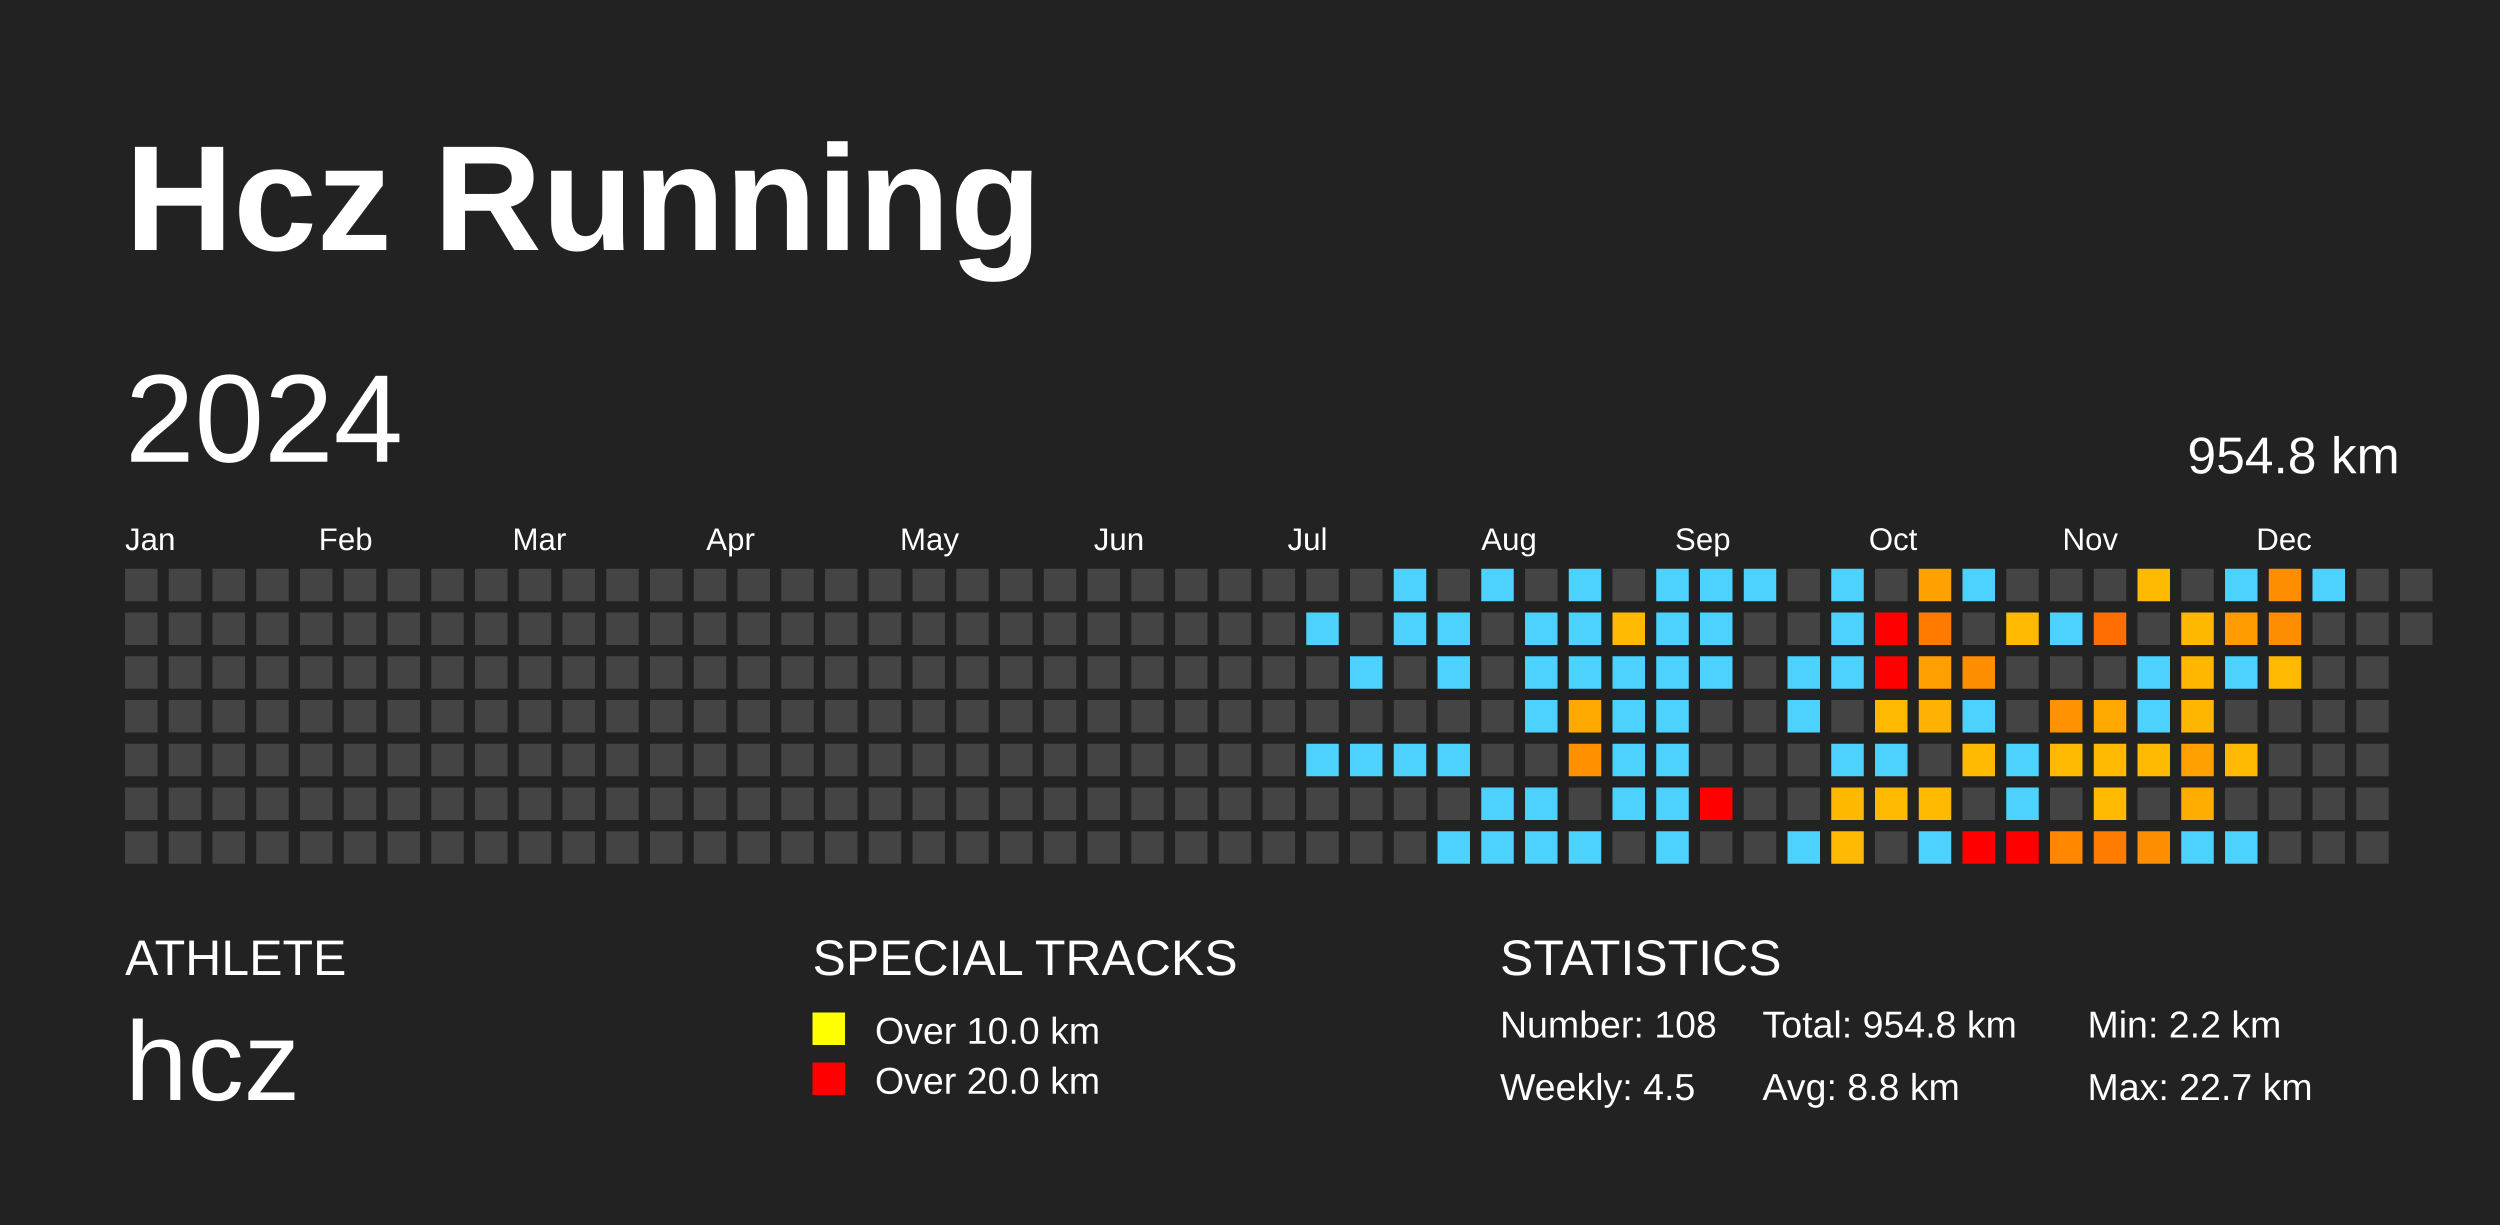
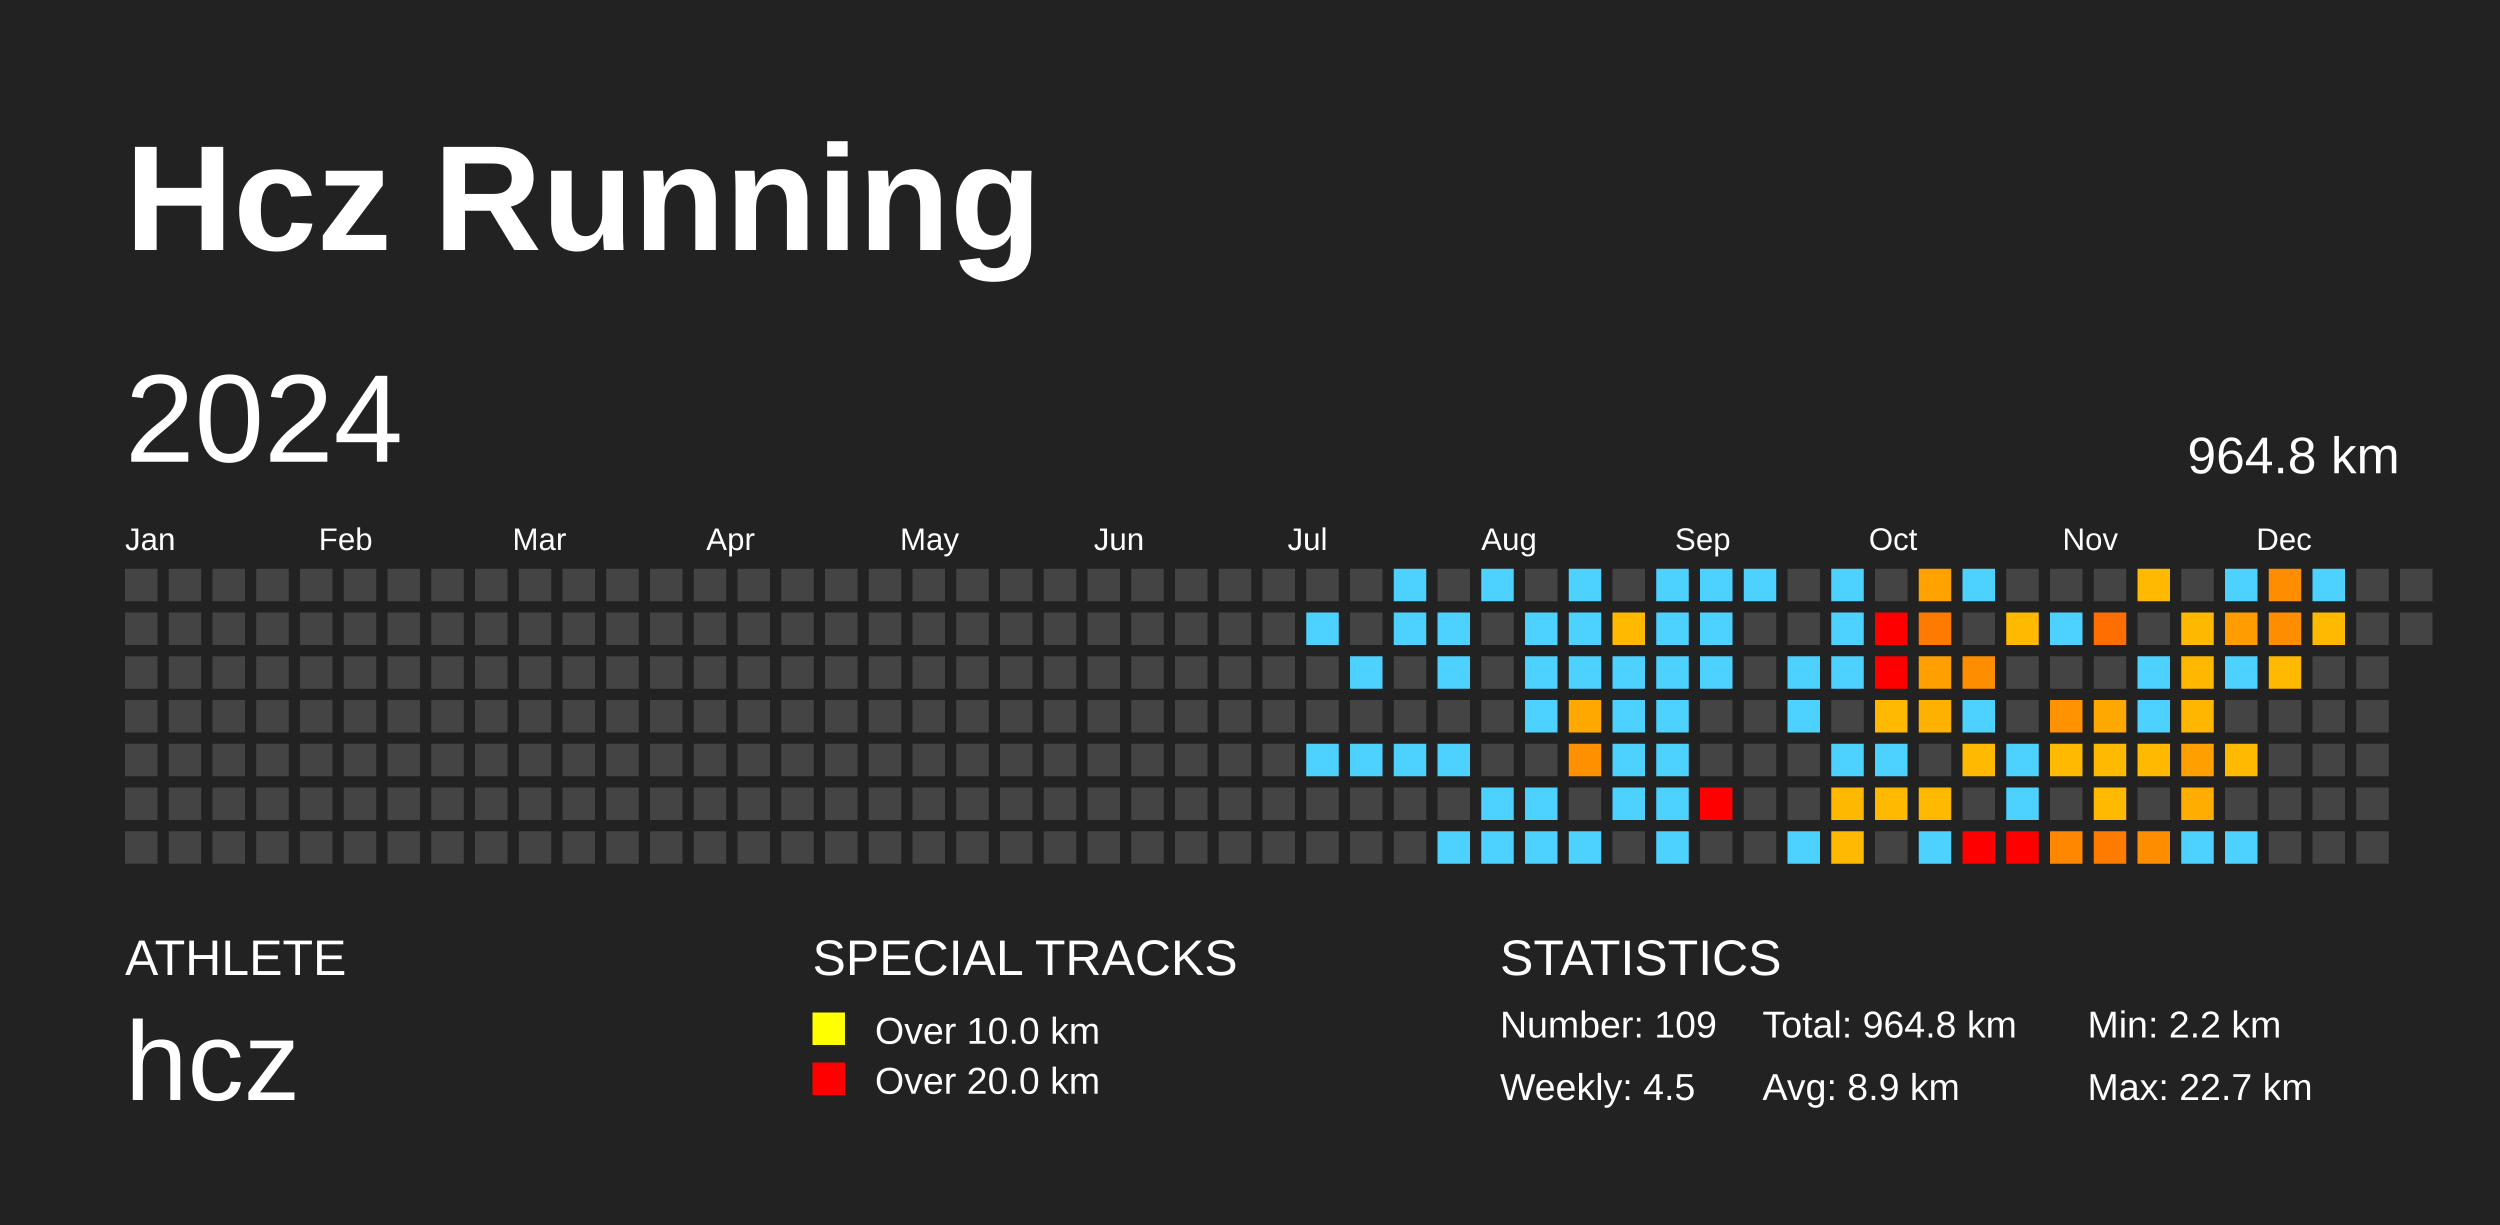
<svg xmlns="http://www.w3.org/2000/svg" baseProfile="full" height="98mm" version="1.1" viewBox="0,0,200,98" width="200mm">
  <defs />
  <rect fill="#222222" height="98" width="200" x="0" y="0" />
  <text fill="#FFFFFF" style="font-size:12px; font-family:Arial; font-weight:bold;" x="10" y="20">Hcz Running</text>
  <text fill="#FFFFFF" style="font-size:4px; font-family:Arial" x="10" y="78">ATHLETE</text>
  <text fill="#FFFFFF" style="font-size:9px; font-family:Arial" x="10" y="88">hcz</text>
  <text fill="#FFFFFF" style="font-size:4px; font-family:Arial" x="65" y="78">SPECIAL TRACKS</text>
  <rect fill="yellow" height="2.6" width="2.6" x="65" y="81" />
  <text fill="#FFFFFF" style="font-size:3px; font-family:Arial" x="70" y="83.5">Over 10.0 km</text>
  <rect fill="red" height="2.6" width="2.6" x="65" y="85" />
  <text fill="#FFFFFF" style="font-size:3px; font-family:Arial" x="70" y="87.5">Over 20.0 km</text>
  <text fill="#FFFFFF" style="font-size:4px; font-family:Arial" x="120" y="78">STATISTICS</text>
-   <text fill="#FFFFFF" style="font-size:3px; font-family:Arial" x="120" y="83">Number: 108</text>
+   <text fill="#FFFFFF" style="font-size:3px; font-family:Arial" x="120" y="83">Number: 109</text>
  <text fill="#FFFFFF" style="font-size:3px; font-family:Arial" x="120" y="88">Weekly: 4.5</text>
-   <text fill="#FFFFFF" style="font-size:3px; font-family:Arial" x="141" y="83">Total: 954.8 km</text>
-   <text fill="#FFFFFF" style="font-size:3px; font-family:Arial" x="141" y="88">Avg: 8.8 km</text>
+   <text fill="#FFFFFF" style="font-size:3px; font-family:Arial" x="141" y="83">Total: 964.8 km</text>
+   <text fill="#FFFFFF" style="font-size:3px; font-family:Arial" x="141" y="88">Avg: 8.9 km</text>
  <text fill="#FFFFFF" style="font-size:3px; font-family:Arial" x="167" y="83">Min: 2.2 km</text>
  <text fill="#FFFFFF" style="font-size:3px; font-family:Arial" x="167" y="88">Max: 22.7 km</text>
  <text dominant-baseline="hanging" fill="#FFFFFF" style="font-size:10.0px; font-family:Arial;" x="10" y="30">2024</text>
-   <text dominant-baseline="hanging" fill="#FFFFFF" style="font-size:4.125px; font-family:Arial;" x="175" y="35">954.8 km</text>
+   <text dominant-baseline="hanging" fill="#FFFFFF" style="font-size:4.125px; font-family:Arial;" x="175" y="35">964.8 km</text>
  <text fill="#FFFFFF" style="font-size:2.5px; font-family:Arial" x="10.0" y="44">Jan</text>
  <text fill="#FFFFFF" style="font-size:2.5px; font-family:Arial" x="25.5" y="44">Feb</text>
  <text fill="#FFFFFF" style="font-size:2.5px; font-family:Arial" x="41.0" y="44">Mar</text>
  <text fill="#FFFFFF" style="font-size:2.5px; font-family:Arial" x="56.5" y="44">Apr</text>
  <text fill="#FFFFFF" style="font-size:2.5px; font-family:Arial" x="72.0" y="44">May</text>
  <text fill="#FFFFFF" style="font-size:2.5px; font-family:Arial" x="87.5" y="44">Jun</text>
  <text fill="#FFFFFF" style="font-size:2.5px; font-family:Arial" x="103.0" y="44">Jul</text>
  <text fill="#FFFFFF" style="font-size:2.5px; font-family:Arial" x="118.5" y="44">Aug</text>
  <text fill="#FFFFFF" style="font-size:2.5px; font-family:Arial" x="134.0" y="44">Sep</text>
  <text fill="#FFFFFF" style="font-size:2.5px; font-family:Arial" x="149.5" y="44">Oct</text>
  <text fill="#FFFFFF" style="font-size:2.5px; font-family:Arial" x="165.0" y="44">Nov</text>
  <text fill="#FFFFFF" style="font-size:2.5px; font-family:Arial" x="180.5" y="44">Dec</text>
  <rect fill="#444444" height="2.6" width="2.6" x="10.0" y="45.5" />
  <rect fill="#444444" height="2.6" width="2.6" x="10.0" y="49.0" />
  <rect fill="#444444" height="2.6" width="2.6" x="10.0" y="52.5" />
  <rect fill="#444444" height="2.6" width="2.6" x="10.0" y="56.0" />
  <rect fill="#444444" height="2.6" width="2.6" x="10.0" y="59.5" />
  <rect fill="#444444" height="2.6" width="2.6" x="10.0" y="63.0" />
  <rect fill="#444444" height="2.6" width="2.6" x="10.0" y="66.5" />
  <rect fill="#444444" height="2.6" width="2.6" x="13.5" y="45.5" />
  <rect fill="#444444" height="2.6" width="2.6" x="13.5" y="49.0" />
  <rect fill="#444444" height="2.6" width="2.6" x="13.5" y="52.5" />
  <rect fill="#444444" height="2.6" width="2.6" x="13.5" y="56.0" />
  <rect fill="#444444" height="2.6" width="2.6" x="13.5" y="59.5" />
  <rect fill="#444444" height="2.6" width="2.6" x="13.5" y="63.0" />
  <rect fill="#444444" height="2.6" width="2.6" x="13.5" y="66.5" />
  <rect fill="#444444" height="2.6" width="2.6" x="17.0" y="45.5" />
  <rect fill="#444444" height="2.6" width="2.6" x="17.0" y="49.0" />
  <rect fill="#444444" height="2.6" width="2.6" x="17.0" y="52.5" />
  <rect fill="#444444" height="2.6" width="2.6" x="17.0" y="56.0" />
  <rect fill="#444444" height="2.6" width="2.6" x="17.0" y="59.5" />
  <rect fill="#444444" height="2.6" width="2.6" x="17.0" y="63.0" />
  <rect fill="#444444" height="2.6" width="2.6" x="17.0" y="66.5" />
  <rect fill="#444444" height="2.6" width="2.6" x="20.5" y="45.5" />
  <rect fill="#444444" height="2.6" width="2.6" x="20.5" y="49.0" />
  <rect fill="#444444" height="2.6" width="2.6" x="20.5" y="52.5" />
  <rect fill="#444444" height="2.6" width="2.6" x="20.5" y="56.0" />
  <rect fill="#444444" height="2.6" width="2.6" x="20.5" y="59.5" />
  <rect fill="#444444" height="2.6" width="2.6" x="20.5" y="63.0" />
  <rect fill="#444444" height="2.6" width="2.6" x="20.5" y="66.5" />
  <rect fill="#444444" height="2.6" width="2.6" x="24.0" y="45.5" />
  <rect fill="#444444" height="2.6" width="2.6" x="24.0" y="49.0" />
  <rect fill="#444444" height="2.6" width="2.6" x="24.0" y="52.5" />
  <rect fill="#444444" height="2.6" width="2.6" x="24.0" y="56.0" />
  <rect fill="#444444" height="2.6" width="2.6" x="24.0" y="59.5" />
  <rect fill="#444444" height="2.6" width="2.6" x="24.0" y="63.0" />
  <rect fill="#444444" height="2.6" width="2.6" x="24.0" y="66.5" />
  <rect fill="#444444" height="2.6" width="2.6" x="27.5" y="45.5" />
  <rect fill="#444444" height="2.6" width="2.6" x="27.5" y="49.0" />
  <rect fill="#444444" height="2.6" width="2.6" x="27.5" y="52.5" />
  <rect fill="#444444" height="2.6" width="2.6" x="27.5" y="56.0" />
  <rect fill="#444444" height="2.6" width="2.6" x="27.5" y="59.5" />
  <rect fill="#444444" height="2.6" width="2.6" x="27.5" y="63.0" />
  <rect fill="#444444" height="2.6" width="2.6" x="27.5" y="66.5" />
  <rect fill="#444444" height="2.6" width="2.6" x="31.0" y="45.5" />
  <rect fill="#444444" height="2.6" width="2.6" x="31.0" y="49.0" />
  <rect fill="#444444" height="2.6" width="2.6" x="31.0" y="52.5" />
  <rect fill="#444444" height="2.6" width="2.6" x="31.0" y="56.0" />
  <rect fill="#444444" height="2.6" width="2.6" x="31.0" y="59.5" />
  <rect fill="#444444" height="2.6" width="2.6" x="31.0" y="63.0" />
  <rect fill="#444444" height="2.6" width="2.6" x="31.0" y="66.5" />
  <rect fill="#444444" height="2.6" width="2.6" x="34.5" y="45.5" />
  <rect fill="#444444" height="2.6" width="2.6" x="34.5" y="49.0" />
  <rect fill="#444444" height="2.6" width="2.6" x="34.5" y="52.5" />
  <rect fill="#444444" height="2.6" width="2.6" x="34.5" y="56.0" />
  <rect fill="#444444" height="2.6" width="2.6" x="34.5" y="59.5" />
  <rect fill="#444444" height="2.6" width="2.6" x="34.5" y="63.0" />
  <rect fill="#444444" height="2.6" width="2.6" x="34.5" y="66.5" />
  <rect fill="#444444" height="2.6" width="2.6" x="38.0" y="45.5" />
  <rect fill="#444444" height="2.6" width="2.6" x="38.0" y="49.0" />
  <rect fill="#444444" height="2.6" width="2.6" x="38.0" y="52.5" />
  <rect fill="#444444" height="2.6" width="2.6" x="38.0" y="56.0" />
  <rect fill="#444444" height="2.6" width="2.6" x="38.0" y="59.5" />
  <rect fill="#444444" height="2.6" width="2.6" x="38.0" y="63.0" />
  <rect fill="#444444" height="2.6" width="2.6" x="38.0" y="66.5" />
  <rect fill="#444444" height="2.6" width="2.6" x="41.5" y="45.5" />
  <rect fill="#444444" height="2.6" width="2.6" x="41.5" y="49.0" />
  <rect fill="#444444" height="2.6" width="2.6" x="41.5" y="52.5" />
  <rect fill="#444444" height="2.6" width="2.6" x="41.5" y="56.0" />
  <rect fill="#444444" height="2.6" width="2.6" x="41.5" y="59.5" />
  <rect fill="#444444" height="2.6" width="2.6" x="41.5" y="63.0" />
  <rect fill="#444444" height="2.6" width="2.6" x="41.5" y="66.5" />
  <rect fill="#444444" height="2.6" width="2.6" x="45.0" y="45.5" />
  <rect fill="#444444" height="2.6" width="2.6" x="45.0" y="49.0" />
  <rect fill="#444444" height="2.6" width="2.6" x="45.0" y="52.5" />
  <rect fill="#444444" height="2.6" width="2.6" x="45.0" y="56.0" />
  <rect fill="#444444" height="2.6" width="2.6" x="45.0" y="59.5" />
  <rect fill="#444444" height="2.6" width="2.6" x="45.0" y="63.0" />
  <rect fill="#444444" height="2.6" width="2.6" x="45.0" y="66.5" />
  <rect fill="#444444" height="2.6" width="2.6" x="48.5" y="45.5" />
  <rect fill="#444444" height="2.6" width="2.6" x="48.5" y="49.0" />
  <rect fill="#444444" height="2.6" width="2.6" x="48.5" y="52.5" />
  <rect fill="#444444" height="2.6" width="2.6" x="48.5" y="56.0" />
  <rect fill="#444444" height="2.6" width="2.6" x="48.5" y="59.5" />
  <rect fill="#444444" height="2.6" width="2.6" x="48.5" y="63.0" />
  <rect fill="#444444" height="2.6" width="2.6" x="48.5" y="66.5" />
  <rect fill="#444444" height="2.6" width="2.6" x="52.0" y="45.5" />
  <rect fill="#444444" height="2.6" width="2.6" x="52.0" y="49.0" />
  <rect fill="#444444" height="2.6" width="2.6" x="52.0" y="52.5" />
  <rect fill="#444444" height="2.6" width="2.6" x="52.0" y="56.0" />
  <rect fill="#444444" height="2.6" width="2.6" x="52.0" y="59.5" />
  <rect fill="#444444" height="2.6" width="2.6" x="52.0" y="63.0" />
  <rect fill="#444444" height="2.6" width="2.6" x="52.0" y="66.5" />
  <rect fill="#444444" height="2.6" width="2.6" x="55.5" y="45.5" />
  <rect fill="#444444" height="2.6" width="2.6" x="55.5" y="49.0" />
  <rect fill="#444444" height="2.6" width="2.6" x="55.5" y="52.5" />
  <rect fill="#444444" height="2.6" width="2.6" x="55.5" y="56.0" />
  <rect fill="#444444" height="2.6" width="2.6" x="55.5" y="59.5" />
  <rect fill="#444444" height="2.6" width="2.6" x="55.5" y="63.0" />
  <rect fill="#444444" height="2.6" width="2.6" x="55.5" y="66.5" />
  <rect fill="#444444" height="2.6" width="2.6" x="59.0" y="45.5" />
  <rect fill="#444444" height="2.6" width="2.6" x="59.0" y="49.0" />
  <rect fill="#444444" height="2.6" width="2.6" x="59.0" y="52.5" />
  <rect fill="#444444" height="2.6" width="2.6" x="59.0" y="56.0" />
  <rect fill="#444444" height="2.6" width="2.6" x="59.0" y="59.5" />
  <rect fill="#444444" height="2.6" width="2.6" x="59.0" y="63.0" />
  <rect fill="#444444" height="2.6" width="2.6" x="59.0" y="66.5" />
  <rect fill="#444444" height="2.6" width="2.6" x="62.5" y="45.5" />
  <rect fill="#444444" height="2.6" width="2.6" x="62.5" y="49.0" />
  <rect fill="#444444" height="2.6" width="2.6" x="62.5" y="52.5" />
  <rect fill="#444444" height="2.6" width="2.6" x="62.5" y="56.0" />
  <rect fill="#444444" height="2.6" width="2.6" x="62.5" y="59.5" />
  <rect fill="#444444" height="2.6" width="2.6" x="62.5" y="63.0" />
  <rect fill="#444444" height="2.6" width="2.6" x="62.5" y="66.5" />
  <rect fill="#444444" height="2.6" width="2.6" x="66.0" y="45.5" />
  <rect fill="#444444" height="2.6" width="2.6" x="66.0" y="49.0" />
  <rect fill="#444444" height="2.6" width="2.6" x="66.0" y="52.5" />
  <rect fill="#444444" height="2.6" width="2.6" x="66.0" y="56.0" />
  <rect fill="#444444" height="2.6" width="2.6" x="66.0" y="59.5" />
  <rect fill="#444444" height="2.6" width="2.6" x="66.0" y="63.0" />
  <rect fill="#444444" height="2.6" width="2.6" x="66.0" y="66.5" />
  <rect fill="#444444" height="2.6" width="2.6" x="69.5" y="45.5" />
  <rect fill="#444444" height="2.6" width="2.6" x="69.5" y="49.0" />
  <rect fill="#444444" height="2.6" width="2.6" x="69.5" y="52.5" />
  <rect fill="#444444" height="2.6" width="2.6" x="69.5" y="56.0" />
  <rect fill="#444444" height="2.6" width="2.6" x="69.5" y="59.5" />
  <rect fill="#444444" height="2.6" width="2.6" x="69.5" y="63.0" />
  <rect fill="#444444" height="2.6" width="2.6" x="69.5" y="66.5" />
  <rect fill="#444444" height="2.6" width="2.6" x="73.0" y="45.5" />
  <rect fill="#444444" height="2.6" width="2.6" x="73.0" y="49.0" />
  <rect fill="#444444" height="2.6" width="2.6" x="73.0" y="52.5" />
  <rect fill="#444444" height="2.6" width="2.6" x="73.0" y="56.0" />
  <rect fill="#444444" height="2.6" width="2.6" x="73.0" y="59.5" />
  <rect fill="#444444" height="2.6" width="2.6" x="73.0" y="63.0" />
  <rect fill="#444444" height="2.6" width="2.6" x="73.0" y="66.5" />
  <rect fill="#444444" height="2.6" width="2.6" x="76.5" y="45.5" />
  <rect fill="#444444" height="2.6" width="2.6" x="76.5" y="49.0" />
  <rect fill="#444444" height="2.6" width="2.6" x="76.5" y="52.5" />
  <rect fill="#444444" height="2.6" width="2.6" x="76.5" y="56.0" />
  <rect fill="#444444" height="2.6" width="2.6" x="76.5" y="59.5" />
  <rect fill="#444444" height="2.6" width="2.6" x="76.5" y="63.0" />
  <rect fill="#444444" height="2.6" width="2.6" x="76.5" y="66.5" />
  <rect fill="#444444" height="2.6" width="2.6" x="80.0" y="45.5" />
  <rect fill="#444444" height="2.6" width="2.6" x="80.0" y="49.0" />
  <rect fill="#444444" height="2.6" width="2.6" x="80.0" y="52.5" />
  <rect fill="#444444" height="2.6" width="2.6" x="80.0" y="56.0" />
  <rect fill="#444444" height="2.6" width="2.6" x="80.0" y="59.5" />
  <rect fill="#444444" height="2.6" width="2.6" x="80.0" y="63.0" />
  <rect fill="#444444" height="2.6" width="2.6" x="80.0" y="66.5" />
  <rect fill="#444444" height="2.6" width="2.6" x="83.5" y="45.5" />
  <rect fill="#444444" height="2.6" width="2.6" x="83.5" y="49.0" />
  <rect fill="#444444" height="2.6" width="2.6" x="83.5" y="52.5" />
  <rect fill="#444444" height="2.6" width="2.6" x="83.5" y="56.0" />
  <rect fill="#444444" height="2.6" width="2.6" x="83.5" y="59.5" />
  <rect fill="#444444" height="2.6" width="2.6" x="83.5" y="63.0" />
  <rect fill="#444444" height="2.6" width="2.6" x="83.5" y="66.5" />
  <rect fill="#444444" height="2.6" width="2.6" x="87.0" y="45.5" />
  <rect fill="#444444" height="2.6" width="2.6" x="87.0" y="49.0" />
  <rect fill="#444444" height="2.6" width="2.6" x="87.0" y="52.5" />
  <rect fill="#444444" height="2.6" width="2.6" x="87.0" y="56.0" />
  <rect fill="#444444" height="2.6" width="2.6" x="87.0" y="59.5" />
  <rect fill="#444444" height="2.6" width="2.6" x="87.0" y="63.0" />
  <rect fill="#444444" height="2.6" width="2.6" x="87.0" y="66.5" />
  <rect fill="#444444" height="2.6" width="2.6" x="90.5" y="45.5" />
  <rect fill="#444444" height="2.6" width="2.6" x="90.5" y="49.0" />
  <rect fill="#444444" height="2.6" width="2.6" x="90.5" y="52.5" />
  <rect fill="#444444" height="2.6" width="2.6" x="90.5" y="56.0" />
  <rect fill="#444444" height="2.6" width="2.6" x="90.5" y="59.5" />
  <rect fill="#444444" height="2.6" width="2.6" x="90.5" y="63.0" />
  <rect fill="#444444" height="2.6" width="2.6" x="90.5" y="66.5" />
  <rect fill="#444444" height="2.6" width="2.6" x="94.0" y="45.5" />
  <rect fill="#444444" height="2.6" width="2.6" x="94.0" y="49.0" />
  <rect fill="#444444" height="2.6" width="2.6" x="94.0" y="52.5" />
  <rect fill="#444444" height="2.6" width="2.6" x="94.0" y="56.0" />
  <rect fill="#444444" height="2.6" width="2.6" x="94.0" y="59.5" />
  <rect fill="#444444" height="2.6" width="2.6" x="94.0" y="63.0" />
  <rect fill="#444444" height="2.6" width="2.6" x="94.0" y="66.5" />
  <rect fill="#444444" height="2.6" width="2.6" x="97.5" y="45.5" />
  <rect fill="#444444" height="2.6" width="2.6" x="97.5" y="49.0" />
  <rect fill="#444444" height="2.6" width="2.6" x="97.5" y="52.5" />
  <rect fill="#444444" height="2.6" width="2.6" x="97.5" y="56.0" />
  <rect fill="#444444" height="2.6" width="2.6" x="97.5" y="59.5" />
  <rect fill="#444444" height="2.6" width="2.6" x="97.5" y="63.0" />
  <rect fill="#444444" height="2.6" width="2.6" x="97.5" y="66.5" />
  <rect fill="#444444" height="2.6" width="2.6" x="101.0" y="45.5" />
  <rect fill="#444444" height="2.6" width="2.6" x="101.0" y="49.0" />
  <rect fill="#444444" height="2.6" width="2.6" x="101.0" y="52.5" />
  <rect fill="#444444" height="2.6" width="2.6" x="101.0" y="56.0" />
  <rect fill="#444444" height="2.6" width="2.6" x="101.0" y="59.5" />
  <rect fill="#444444" height="2.6" width="2.6" x="101.0" y="63.0" />
  <rect fill="#444444" height="2.6" width="2.6" x="101.0" y="66.5" />
  <rect fill="#444444" height="2.6" width="2.6" x="104.5" y="45.5" />
  <rect fill="#4dd2ff" height="2.6" width="2.6" x="104.5" y="49.0" />
  <rect fill="#444444" height="2.6" width="2.6" x="104.5" y="52.5" />
  <rect fill="#444444" height="2.6" width="2.6" x="104.5" y="56.0" />
  <rect fill="#4dd2ff" height="2.6" width="2.6" x="104.5" y="59.5" />
  <rect fill="#444444" height="2.6" width="2.6" x="104.5" y="63.0" />
  <rect fill="#444444" height="2.6" width="2.6" x="104.5" y="66.5" />
  <rect fill="#444444" height="2.6" width="2.6" x="108.0" y="45.5" />
  <rect fill="#444444" height="2.6" width="2.6" x="108.0" y="49.0" />
  <rect fill="#4dd2ff" height="2.6" width="2.6" x="108.0" y="52.5" />
  <rect fill="#444444" height="2.6" width="2.6" x="108.0" y="56.0" />
  <rect fill="#4dd2ff" height="2.6" width="2.6" x="108.0" y="59.5" />
  <rect fill="#444444" height="2.6" width="2.6" x="108.0" y="63.0" />
  <rect fill="#444444" height="2.6" width="2.6" x="108.0" y="66.5" />
  <rect fill="#4dd2ff" height="2.6" width="2.6" x="111.5" y="45.5" />
  <rect fill="#4dd2ff" height="2.6" width="2.6" x="111.5" y="49.0" />
  <rect fill="#444444" height="2.6" width="2.6" x="111.5" y="52.5" />
  <rect fill="#444444" height="2.6" width="2.6" x="111.5" y="56.0" />
  <rect fill="#4dd2ff" height="2.6" width="2.6" x="111.5" y="59.5" />
  <rect fill="#444444" height="2.6" width="2.6" x="111.5" y="63.0" />
  <rect fill="#444444" height="2.6" width="2.6" x="111.5" y="66.5" />
  <rect fill="#444444" height="2.6" width="2.6" x="115.0" y="45.5" />
  <rect fill="#4dd2ff" height="2.6" width="2.6" x="115.0" y="49.0" />
  <rect fill="#4dd2ff" height="2.6" width="2.6" x="115.0" y="52.5" />
  <rect fill="#444444" height="2.6" width="2.6" x="115.0" y="56.0" />
  <rect fill="#4dd2ff" height="2.6" width="2.6" x="115.0" y="59.5" />
  <rect fill="#444444" height="2.6" width="2.6" x="115.0" y="63.0" />
  <rect fill="#4dd2ff" height="2.6" width="2.6" x="115.0" y="66.5" />
  <rect fill="#4dd2ff" height="2.6" width="2.6" x="118.5" y="45.5" />
  <rect fill="#444444" height="2.6" width="2.6" x="118.5" y="49.0" />
  <rect fill="#444444" height="2.6" width="2.6" x="118.5" y="52.5" />
  <rect fill="#444444" height="2.6" width="2.6" x="118.5" y="56.0" />
  <rect fill="#444444" height="2.6" width="2.6" x="118.5" y="59.5" />
  <rect fill="#4dd2ff" height="2.6" width="2.6" x="118.5" y="63.0" />
  <rect fill="#4dd2ff" height="2.6" width="2.6" x="118.5" y="66.5" />
  <rect fill="#444444" height="2.6" width="2.6" x="122.0" y="45.5" />
  <rect fill="#4dd2ff" height="2.6" width="2.6" x="122.0" y="49.0" />
  <rect fill="#4dd2ff" height="2.6" width="2.6" x="122.0" y="52.5" />
  <rect fill="#4dd2ff" height="2.6" width="2.6" x="122.0" y="56.0" />
  <rect fill="#444444" height="2.6" width="2.6" x="122.0" y="59.5" />
  <rect fill="#4dd2ff" height="2.6" width="2.6" x="122.0" y="63.0" />
  <rect fill="#4dd2ff" height="2.6" width="2.6" x="122.0" y="66.5" />
  <rect fill="#4dd2ff" height="2.6" width="2.6" x="125.5" y="45.5" />
  <rect fill="#4dd2ff" height="2.6" width="2.6" x="125.5" y="49.0" />
  <rect fill="#4dd2ff" height="2.6" width="2.6" x="125.5" y="52.5" />
  <rect fill="#ffa900" height="2.6" width="2.6" x="125.5" y="56.0" />
  <rect fill="#ff9100" height="2.6" width="2.6" x="125.5" y="59.5" />
  <rect fill="#444444" height="2.6" width="2.6" x="125.5" y="63.0" />
  <rect fill="#4dd2ff" height="2.6" width="2.6" x="125.5" y="66.5" />
  <rect fill="#444444" height="2.6" width="2.6" x="129.0" y="45.5" />
  <rect fill="#ffba00" height="2.6" width="2.6" x="129.0" y="49.0" />
  <rect fill="#4dd2ff" height="2.6" width="2.6" x="129.0" y="52.5" />
  <rect fill="#4dd2ff" height="2.6" width="2.6" x="129.0" y="56.0" />
  <rect fill="#4dd2ff" height="2.6" width="2.6" x="129.0" y="59.5" />
  <rect fill="#4dd2ff" height="2.6" width="2.6" x="129.0" y="63.0" />
  <rect fill="#444444" height="2.6" width="2.6" x="129.0" y="66.5" />
  <rect fill="#4dd2ff" height="2.6" width="2.6" x="132.5" y="45.5" />
  <rect fill="#4dd2ff" height="2.6" width="2.6" x="132.5" y="49.0" />
  <rect fill="#4dd2ff" height="2.6" width="2.6" x="132.5" y="52.5" />
  <rect fill="#4dd2ff" height="2.6" width="2.6" x="132.5" y="56.0" />
  <rect fill="#4dd2ff" height="2.6" width="2.6" x="132.5" y="59.5" />
  <rect fill="#4dd2ff" height="2.6" width="2.6" x="132.5" y="63.0" />
  <rect fill="#4dd2ff" height="2.6" width="2.6" x="132.5" y="66.5" />
  <rect fill="#4dd2ff" height="2.6" width="2.6" x="136.0" y="45.5" />
  <rect fill="#4dd2ff" height="2.6" width="2.6" x="136.0" y="49.0" />
  <rect fill="#4dd2ff" height="2.6" width="2.6" x="136.0" y="52.5" />
  <rect fill="#444444" height="2.6" width="2.6" x="136.0" y="56.0" />
  <rect fill="#444444" height="2.6" width="2.6" x="136.0" y="59.5" />
  <rect fill="red" height="2.6" width="2.6" x="136.0" y="63.0" />
  <rect fill="#444444" height="2.6" width="2.6" x="136.0" y="66.5" />
  <rect fill="#4dd2ff" height="2.6" width="2.6" x="139.5" y="45.5" />
  <rect fill="#444444" height="2.6" width="2.6" x="139.5" y="49.0" />
  <rect fill="#444444" height="2.6" width="2.6" x="139.5" y="52.5" />
  <rect fill="#444444" height="2.6" width="2.6" x="139.5" y="56.0" />
  <rect fill="#444444" height="2.6" width="2.6" x="139.5" y="59.5" />
  <rect fill="#444444" height="2.6" width="2.6" x="139.5" y="63.0" />
  <rect fill="#444444" height="2.6" width="2.6" x="139.5" y="66.5" />
  <rect fill="#444444" height="2.6" width="2.6" x="143.0" y="45.5" />
  <rect fill="#444444" height="2.6" width="2.6" x="143.0" y="49.0" />
  <rect fill="#4dd2ff" height="2.6" width="2.6" x="143.0" y="52.5" />
  <rect fill="#4dd2ff" height="2.6" width="2.6" x="143.0" y="56.0" />
  <rect fill="#444444" height="2.6" width="2.6" x="143.0" y="59.5" />
  <rect fill="#444444" height="2.6" width="2.6" x="143.0" y="63.0" />
  <rect fill="#4dd2ff" height="2.6" width="2.6" x="143.0" y="66.5" />
  <rect fill="#4dd2ff" height="2.6" width="2.6" x="146.5" y="45.5" />
  <rect fill="#4dd2ff" height="2.6" width="2.6" x="146.5" y="49.0" />
  <rect fill="#4dd2ff" height="2.6" width="2.6" x="146.5" y="52.5" />
  <rect fill="#444444" height="2.6" width="2.6" x="146.5" y="56.0" />
  <rect fill="#4dd2ff" height="2.6" width="2.6" x="146.5" y="59.5" />
  <rect fill="#ffb800" height="2.6" width="2.6" x="146.5" y="63.0" />
  <rect fill="#ffb900" height="2.6" width="2.6" x="146.5" y="66.5" />
  <rect fill="#444444" height="2.6" width="2.6" x="150.0" y="45.5" />
  <rect fill="red" height="2.6" width="2.6" x="150.0" y="49.0" />
  <rect fill="red" height="2.6" width="2.6" x="150.0" y="52.5" />
  <rect fill="#ffb900" height="2.6" width="2.6" x="150.0" y="56.0" />
  <rect fill="#4dd2ff" height="2.6" width="2.6" x="150.0" y="59.5" />
  <rect fill="#ffba00" height="2.6" width="2.6" x="150.0" y="63.0" />
  <rect fill="#444444" height="2.6" width="2.6" x="150.0" y="66.5" />
  <rect fill="#ffa200" height="2.6" width="2.6" x="153.5" y="45.5" />
  <rect fill="#ff7b00" height="2.6" width="2.6" x="153.5" y="49.0" />
  <rect fill="#ff9f00" height="2.6" width="2.6" x="153.5" y="52.5" />
  <rect fill="#ffb100" height="2.6" width="2.6" x="153.5" y="56.0" />
  <rect fill="#444444" height="2.6" width="2.6" x="153.5" y="59.5" />
  <rect fill="#ffba00" height="2.6" width="2.6" x="153.5" y="63.0" />
  <rect fill="#4dd2ff" height="2.6" width="2.6" x="153.5" y="66.5" />
  <rect fill="#4dd2ff" height="2.6" width="2.6" x="157.0" y="45.5" />
  <rect fill="#444444" height="2.6" width="2.6" x="157.0" y="49.0" />
  <rect fill="#ff8d00" height="2.6" width="2.6" x="157.0" y="52.5" />
  <rect fill="#4dd2ff" height="2.6" width="2.6" x="157.0" y="56.0" />
  <rect fill="#ffba00" height="2.6" width="2.6" x="157.0" y="59.5" />
  <rect fill="#444444" height="2.6" width="2.6" x="157.0" y="63.0" />
  <rect fill="red" height="2.6" width="2.6" x="157.0" y="66.5" />
  <rect fill="#444444" height="2.6" width="2.6" x="160.5" y="45.5" />
  <rect fill="#ffba00" height="2.6" width="2.6" x="160.5" y="49.0" />
  <rect fill="#444444" height="2.6" width="2.6" x="160.5" y="52.5" />
  <rect fill="#444444" height="2.6" width="2.6" x="160.5" y="56.0" />
  <rect fill="#4dd2ff" height="2.6" width="2.6" x="160.5" y="59.5" />
  <rect fill="#4dd2ff" height="2.6" width="2.6" x="160.5" y="63.0" />
  <rect fill="red" height="2.6" width="2.6" x="160.5" y="66.5" />
  <rect fill="#444444" height="2.6" width="2.6" x="164.0" y="45.5" />
  <rect fill="#4dd2ff" height="2.6" width="2.6" x="164.0" y="49.0" />
  <rect fill="#444444" height="2.6" width="2.6" x="164.0" y="52.5" />
  <rect fill="#ff9200" height="2.6" width="2.6" x="164.0" y="56.0" />
  <rect fill="#ffba00" height="2.6" width="2.6" x="164.0" y="59.5" />
  <rect fill="#444444" height="2.6" width="2.6" x="164.0" y="63.0" />
  <rect fill="#ff8700" height="2.6" width="2.6" x="164.0" y="66.5" />
  <rect fill="#444444" height="2.6" width="2.6" x="167.5" y="45.5" />
  <rect fill="#ff6e00" height="2.6" width="2.6" x="167.5" y="49.0" />
  <rect fill="#444444" height="2.6" width="2.6" x="167.5" y="52.5" />
  <rect fill="#ffa800" height="2.6" width="2.6" x="167.5" y="56.0" />
  <rect fill="#ffba00" height="2.6" width="2.6" x="167.5" y="59.5" />
  <rect fill="#ffba00" height="2.6" width="2.6" x="167.5" y="63.0" />
  <rect fill="#ff7c00" height="2.6" width="2.6" x="167.5" y="66.5" />
  <rect fill="#ffba00" height="2.6" width="2.6" x="171.0" y="45.5" />
  <rect fill="#444444" height="2.6" width="2.6" x="171.0" y="49.0" />
  <rect fill="#4dd2ff" height="2.6" width="2.6" x="171.0" y="52.5" />
  <rect fill="#4dd2ff" height="2.6" width="2.6" x="171.0" y="56.0" />
  <rect fill="#ffba00" height="2.6" width="2.6" x="171.0" y="59.5" />
  <rect fill="#444444" height="2.6" width="2.6" x="171.0" y="63.0" />
  <rect fill="#ff8d00" height="2.6" width="2.6" x="171.0" y="66.5" />
  <rect fill="#444444" height="2.6" width="2.6" x="174.5" y="45.5" />
  <rect fill="#ffb800" height="2.6" width="2.6" x="174.5" y="49.0" />
  <rect fill="#ffb700" height="2.6" width="2.6" x="174.5" y="52.5" />
  <rect fill="#ffb600" height="2.6" width="2.6" x="174.5" y="56.0" />
  <rect fill="#ffa000" height="2.6" width="2.6" x="174.5" y="59.5" />
  <rect fill="#ffad00" height="2.6" width="2.6" x="174.5" y="63.0" />
  <rect fill="#4dd2ff" height="2.6" width="2.6" x="174.5" y="66.5" />
  <rect fill="#4dd2ff" height="2.6" width="2.6" x="178.0" y="45.5" />
  <rect fill="#ff9c00" height="2.6" width="2.6" x="178.0" y="49.0" />
  <rect fill="#4dd2ff" height="2.6" width="2.6" x="178.0" y="52.5" />
  <rect fill="#444444" height="2.6" width="2.6" x="178.0" y="56.0" />
  <rect fill="#ffba00" height="2.6" width="2.6" x="178.0" y="59.5" />
  <rect fill="#444444" height="2.6" width="2.6" x="178.0" y="63.0" />
  <rect fill="#4dd2ff" height="2.6" width="2.6" x="178.0" y="66.5" />
  <rect fill="#ff8d00" height="2.6" width="2.6" x="181.5" y="45.5" />
  <rect fill="#ff8d00" height="2.6" width="2.6" x="181.5" y="49.0" />
  <rect fill="#ffba00" height="2.6" width="2.6" x="181.5" y="52.5" />
  <rect fill="#444444" height="2.6" width="2.6" x="181.5" y="56.0" />
  <rect fill="#444444" height="2.6" width="2.6" x="181.5" y="59.5" />
  <rect fill="#444444" height="2.6" width="2.6" x="181.5" y="63.0" />
  <rect fill="#444444" height="2.6" width="2.6" x="181.5" y="66.5" />
  <rect fill="#4dd2ff" height="2.6" width="2.6" x="185.0" y="45.5" />
-   <rect fill="#444444" height="2.6" width="2.6" x="185.0" y="49.0" />
+   <rect fill="#ffba00" height="2.6" width="2.6" x="185.0" y="49.0" />
  <rect fill="#444444" height="2.6" width="2.6" x="185.0" y="52.5" />
  <rect fill="#444444" height="2.6" width="2.6" x="185.0" y="56.0" />
  <rect fill="#444444" height="2.6" width="2.6" x="185.0" y="59.5" />
  <rect fill="#444444" height="2.6" width="2.6" x="185.0" y="63.0" />
  <rect fill="#444444" height="2.6" width="2.6" x="185.0" y="66.5" />
  <rect fill="#444444" height="2.6" width="2.6" x="188.5" y="45.5" />
  <rect fill="#444444" height="2.6" width="2.6" x="188.5" y="49.0" />
  <rect fill="#444444" height="2.6" width="2.6" x="188.5" y="52.5" />
  <rect fill="#444444" height="2.6" width="2.6" x="188.5" y="56.0" />
  <rect fill="#444444" height="2.6" width="2.6" x="188.5" y="59.5" />
  <rect fill="#444444" height="2.6" width="2.6" x="188.5" y="63.0" />
  <rect fill="#444444" height="2.6" width="2.6" x="188.5" y="66.5" />
  <rect fill="#444444" height="2.6" width="2.6" x="192.0" y="45.5" />
  <rect fill="#444444" height="2.6" width="2.6" x="192.0" y="49.0" />
</svg>
